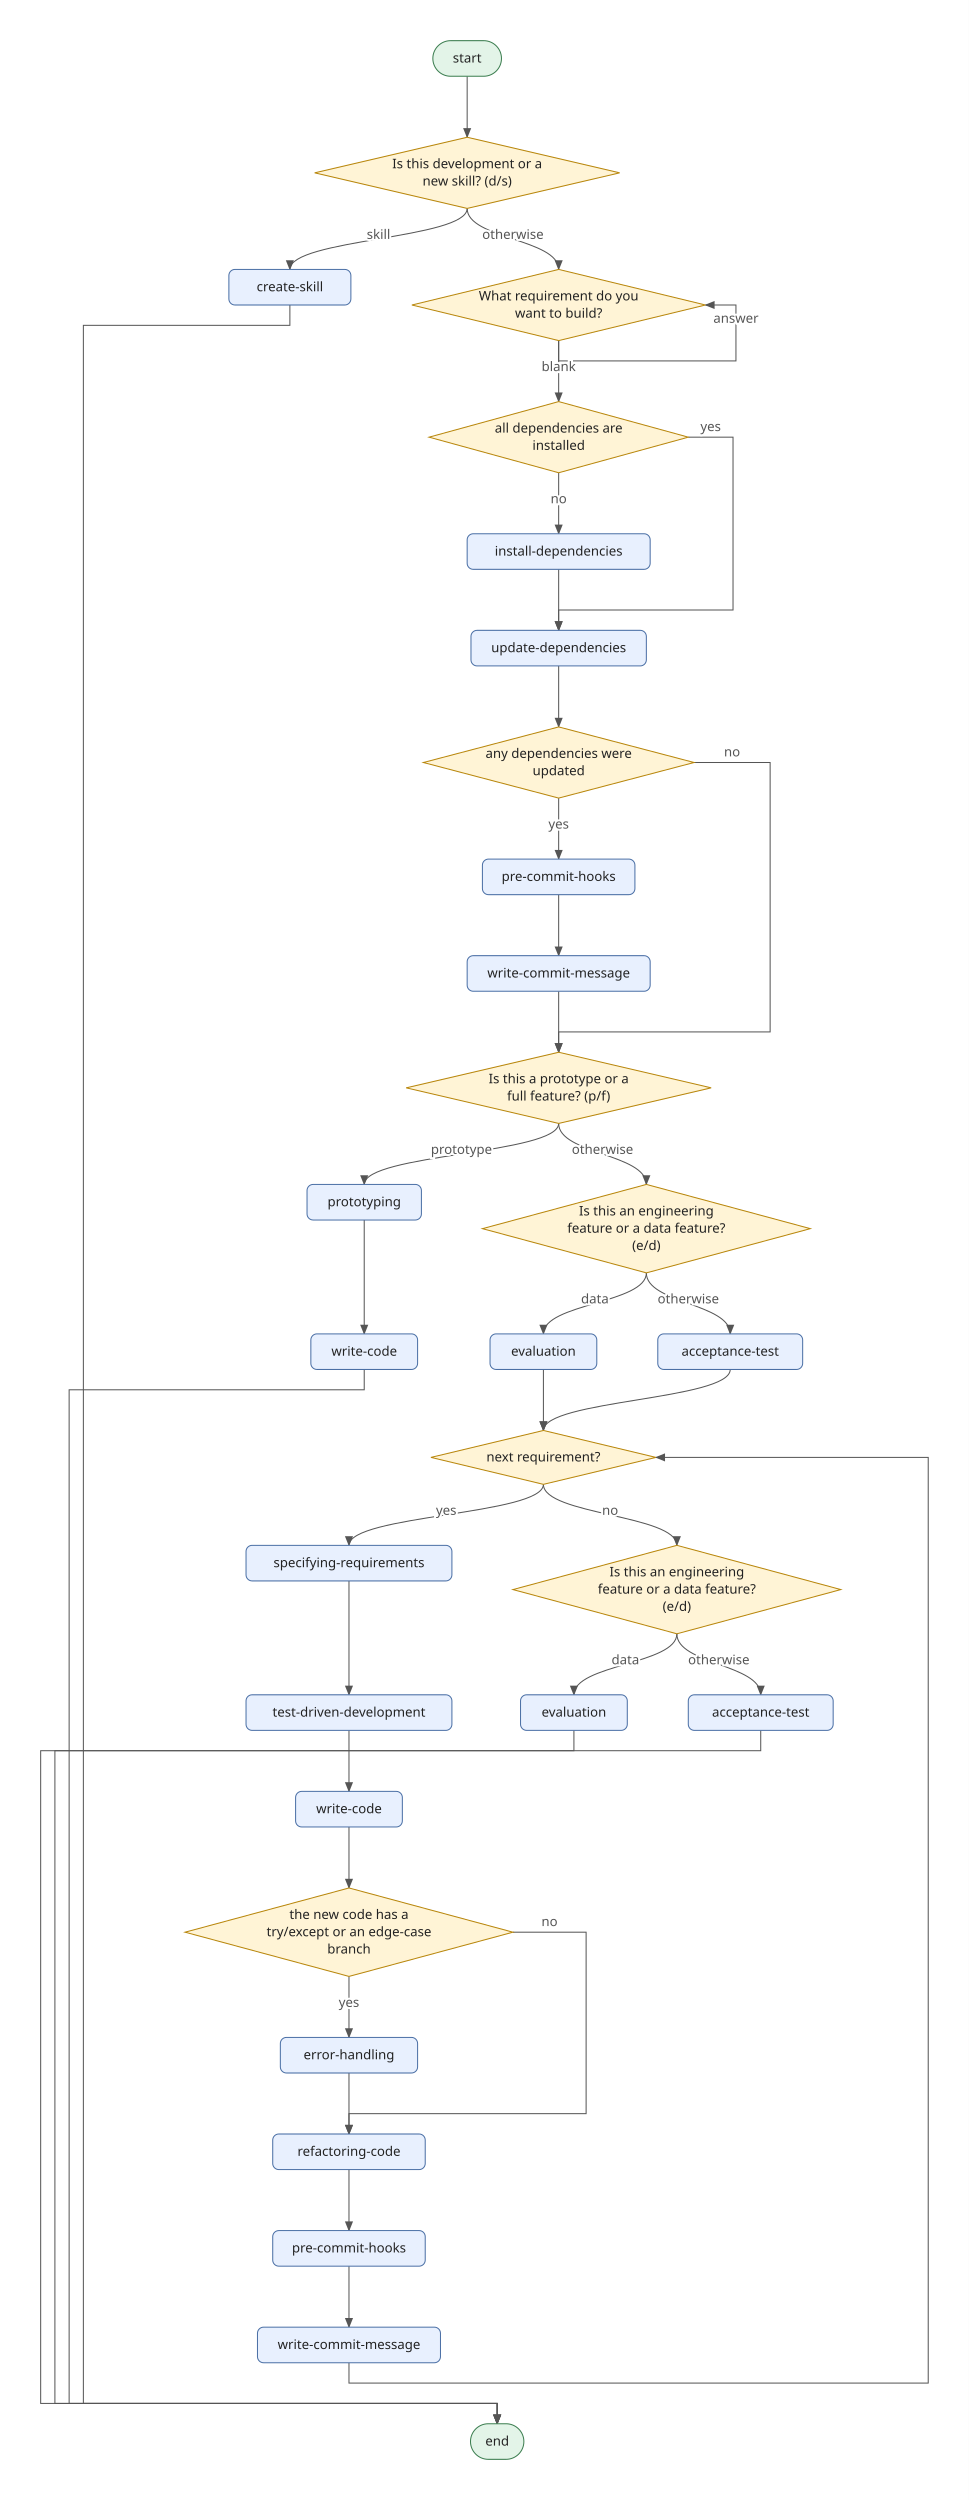
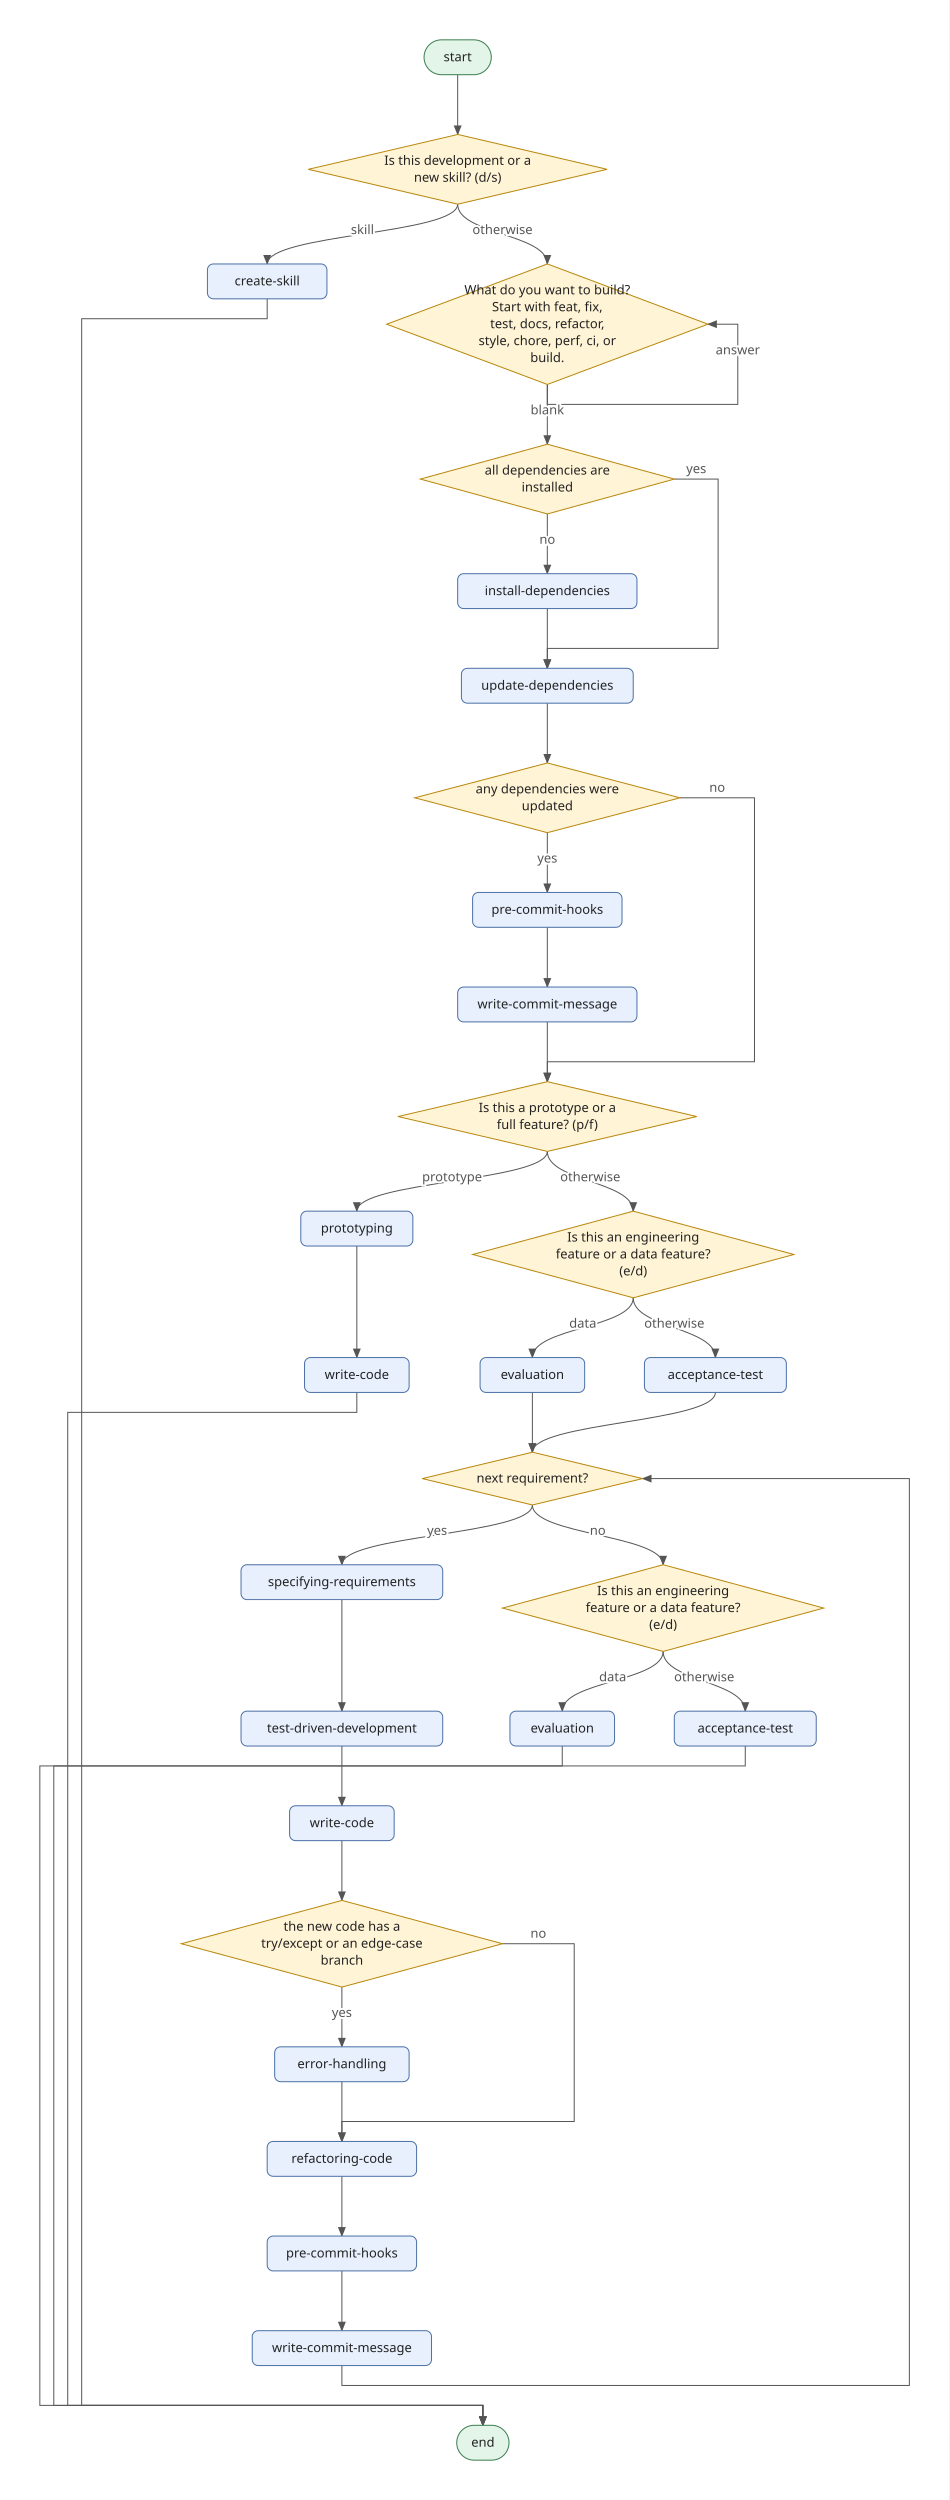
- <svg xmlns="http://www.w3.org/2000/svg" width="953" height="2459" font-family="sans-serif" font-size="13">
+ <svg xmlns="http://www.w3.org/2000/svg" width="953" height="2510" font-family="sans-serif" font-size="13">
  <defs>
    <marker id="arrow" markerWidth="10" markerHeight="8" refX="9" refY="4" orient="auto">
      <path d="M0,0 L10,4 L0,8 z" fill="#555" />
    </marker>
  </defs>
-   <rect width="953" height="2459" fill="white" />
+   <rect width="953" height="2510" fill="white" />
  <path d="M459.5,75 C459.5,105.0 459.5,105.0 459.5,135" fill="none" stroke="#555" marker-end="url(#arrow)" />
-   <path d="M459.5,205 C459.5,235.0 285.125,235.0 285.125,265" fill="none" stroke="#555" marker-end="url(#arrow)" />
-   <text x="372.312" y="235.0" text-anchor="middle" fill="#555" stroke="white" stroke-width="4" paint-order="stroke">skill</text>
+   <path d="M459.5,205 C459.5,235.0 268.25,235.0 268.25,265" fill="none" stroke="#555" marker-end="url(#arrow)" />
+   <text x="363.875" y="235.0" text-anchor="middle" fill="#555" stroke="white" stroke-width="4" paint-order="stroke">skill</text>
  <path d="M459.5,205 C459.5,235.0 549.5,235.0 549.5,265" fill="none" stroke="#555" marker-end="url(#arrow)" />
  <text x="504.5" y="235.0" text-anchor="middle" fill="#555" stroke="white" stroke-width="4" paint-order="stroke">otherwise</text>
-   <path d="M549.5,335 L549.5,355 L723.875,355 L723.875,300.0 L693.875,300.0" fill="none" stroke="#555" marker-end="url(#arrow)" />
-   <text x="723.875" y="317.5" text-anchor="middle" fill="#555" stroke="white" stroke-width="4" paint-order="stroke">answer</text>
-   <path d="M549.5,335 C549.5,365.0 549.5,365.0 549.5,395" fill="none" stroke="#555" marker-end="url(#arrow)" />
-   <text x="549.5" y="365.0" text-anchor="middle" fill="#555" stroke="white" stroke-width="4" paint-order="stroke">blank</text>
-   <path d="M549.5,465 C549.5,495.0 549.5,495.0 549.5,525" fill="none" stroke="#555" marker-end="url(#arrow)" />
-   <text x="549.5" y="495.0" text-anchor="middle" fill="#555" stroke="white" stroke-width="4" paint-order="stroke">no</text>
-   <path d="M549.5,560 C549.5,590.0 549.5,590.0 549.5,620" fill="none" stroke="#555" marker-end="url(#arrow)" />
-   <path d="M677.0,430.0 L721.0,430.0 L721.0,600 L549.5,600 L549.5,620" fill="none" stroke="#555" marker-end="url(#arrow)" />
-   <text x="699.0" y="424.0" text-anchor="middle" fill="#555" stroke="white" stroke-width="4" paint-order="stroke">yes</text>
-   <path d="M549.5,655 C549.5,685.0 549.5,685.0 549.5,715" fill="none" stroke="#555" marker-end="url(#arrow)" />
-   <path d="M549.5,785 C549.5,815.0 549.5,815.0 549.5,845" fill="none" stroke="#555" marker-end="url(#arrow)" />
-   <text x="549.5" y="815.0" text-anchor="middle" fill="#555" stroke="white" stroke-width="4" paint-order="stroke">yes</text>
-   <path d="M549.5,880 C549.5,910.0 549.5,910.0 549.5,940" fill="none" stroke="#555" marker-end="url(#arrow)" />
-   <path d="M549.5,975 C549.5,1005.0 549.5,1005.0 549.5,1035" fill="none" stroke="#555" marker-end="url(#arrow)" />
-   <path d="M682.625,750.0 L757.5,750.0 L757.5,1015 L549.5,1015 L549.5,1035" fill="none" stroke="#555" marker-end="url(#arrow)" />
-   <text x="720.062" y="744.0" text-anchor="middle" fill="#555" stroke="white" stroke-width="4" paint-order="stroke">no</text>
-   <path d="M549.5,1105 C549.5,1135.0 358.25,1135.0 358.25,1165" fill="none" stroke="#555" marker-end="url(#arrow)" />
-   <text x="453.875" y="1135.0" text-anchor="middle" fill="#555" stroke="white" stroke-width="4" paint-order="stroke">prototype</text>
-   <path d="M358.25,1200 C358.25,1256.0 358.25,1256.0 358.25,1312" fill="none" stroke="#555" marker-end="url(#arrow)" />
-   <path d="M549.5,1105 C549.5,1135.0 635.75,1135.0 635.75,1165" fill="none" stroke="#555" marker-end="url(#arrow)" />
-   <text x="592.625" y="1135.0" text-anchor="middle" fill="#555" stroke="white" stroke-width="4" paint-order="stroke">otherwise</text>
-   <path d="M635.75,1252 C635.75,1282.0 534.5,1282.0 534.5,1312" fill="none" stroke="#555" marker-end="url(#arrow)" />
-   <text x="585.125" y="1282.0" text-anchor="middle" fill="#555" stroke="white" stroke-width="4" paint-order="stroke">data</text>
-   <path d="M635.75,1252 C635.75,1282.0 718.25,1282.0 718.25,1312" fill="none" stroke="#555" marker-end="url(#arrow)" />
-   <text x="677.0" y="1282.0" text-anchor="middle" fill="#555" stroke="white" stroke-width="4" paint-order="stroke">otherwise</text>
-   <path d="M534.5,1347 C534.5,1377.0 534.5,1377.0 534.5,1407" fill="none" stroke="#555" marker-end="url(#arrow)" />
-   <path d="M718.25,1347 C718.25,1377.0 534.5,1377.0 534.5,1407" fill="none" stroke="#555" marker-end="url(#arrow)" />
-   <path d="M534.5,1460 C534.5,1490.0 343.25,1490.0 343.25,1520" fill="none" stroke="#555" marker-end="url(#arrow)" />
-   <text x="438.875" y="1490.0" text-anchor="middle" fill="#555" stroke="white" stroke-width="4" paint-order="stroke">yes</text>
-   <path d="M343.25,1555 C343.25,1611.0 343.25,1611.0 343.25,1667" fill="none" stroke="#555" marker-end="url(#arrow)" />
-   <path d="M343.25,1702 C343.25,1732.0 343.25,1732.0 343.25,1762" fill="none" stroke="#555" marker-end="url(#arrow)" />
-   <path d="M343.25,1797 C343.25,1827.0 343.25,1827.0 343.25,1857" fill="none" stroke="#555" marker-end="url(#arrow)" />
-   <path d="M343.25,1944 C343.25,1974.0 343.25,1974.0 343.25,2004" fill="none" stroke="#555" marker-end="url(#arrow)" />
-   <text x="343.25" y="1974.0" text-anchor="middle" fill="#555" stroke="white" stroke-width="4" paint-order="stroke">yes</text>
-   <path d="M343.25,2039 C343.25,2069.0 343.25,2069.0 343.25,2099" fill="none" stroke="#555" marker-end="url(#arrow)" />
-   <path d="M504.5,1900.5 L576.5,1900.5 L576.5,2079 L343.25,2079 L343.25,2099" fill="none" stroke="#555" marker-end="url(#arrow)" />
-   <text x="540.5" y="1894.5" text-anchor="middle" fill="#555" stroke="white" stroke-width="4" paint-order="stroke">no</text>
-   <path d="M343.25,2134 C343.25,2164.0 343.25,2164.0 343.25,2194" fill="none" stroke="#555" marker-end="url(#arrow)" />
-   <path d="M343.25,2229 C343.25,2259.0 343.25,2259.0 343.25,2289" fill="none" stroke="#555" marker-end="url(#arrow)" />
-   <path d="M343.25,2324 L343.25,2344 L913.0,2344 L913.0,1433.5 L645.125,1433.5" fill="none" stroke="#555" marker-end="url(#arrow)" />
-   <path d="M534.5,1460 C534.5,1490.0 665.75,1490.0 665.75,1520" fill="none" stroke="#555" marker-end="url(#arrow)" />
-   <text x="600.125" y="1490.0" text-anchor="middle" fill="#555" stroke="white" stroke-width="4" paint-order="stroke">no</text>
-   <path d="M665.75,1607 C665.75,1637.0 564.5,1637.0 564.5,1667" fill="none" stroke="#555" marker-end="url(#arrow)" />
-   <text x="615.125" y="1637.0" text-anchor="middle" fill="#555" stroke="white" stroke-width="4" paint-order="stroke">data</text>
-   <path d="M665.75,1607 C665.75,1637.0 748.25,1637.0 748.25,1667" fill="none" stroke="#555" marker-end="url(#arrow)" />
-   <text x="707.0" y="1637.0" text-anchor="middle" fill="#555" stroke="white" stroke-width="4" paint-order="stroke">otherwise</text>
-   <path d="M285.125,300 L285.125,320 L82.0,320 L82.0,2364 L489.031,2364 L489.031,2384" fill="none" stroke="#555" marker-end="url(#arrow)" />
-   <path d="M358.25,1347 L358.25,1367 L68.0,1367 L68.0,2364 L489.031,2364 L489.031,2384" fill="none" stroke="#555" marker-end="url(#arrow)" />
-   <path d="M564.5,1702 L564.5,1722 L54.0,1722 L54.0,2364 L489.031,2364 L489.031,2384" fill="none" stroke="#555" marker-end="url(#arrow)" />
-   <path d="M748.25,1702 L748.25,1722 L40.0,1722 L40.0,2364 L489.031,2364 L489.031,2384" fill="none" stroke="#555" marker-end="url(#arrow)" />
+   <path d="M549.5,386 L549.5,406 L740.75,406 L740.75,325.5 L710.75,325.5" fill="none" stroke="#555" marker-end="url(#arrow)" />
+   <text x="740.75" y="355.75" text-anchor="middle" fill="#555" stroke="white" stroke-width="4" paint-order="stroke">answer</text>
+   <path d="M549.5,386 C549.5,416.0 549.5,416.0 549.5,446" fill="none" stroke="#555" marker-end="url(#arrow)" />
+   <text x="549.5" y="416.0" text-anchor="middle" fill="#555" stroke="white" stroke-width="4" paint-order="stroke">blank</text>
+   <path d="M549.5,516 C549.5,546.0 549.5,546.0 549.5,576" fill="none" stroke="#555" marker-end="url(#arrow)" />
+   <text x="549.5" y="546.0" text-anchor="middle" fill="#555" stroke="white" stroke-width="4" paint-order="stroke">no</text>
+   <path d="M549.5,611 C549.5,641.0 549.5,641.0 549.5,671" fill="none" stroke="#555" marker-end="url(#arrow)" />
+   <path d="M677.0,481.0 L721.0,481.0 L721.0,651 L549.5,651 L549.5,671" fill="none" stroke="#555" marker-end="url(#arrow)" />
+   <text x="699.0" y="475.0" text-anchor="middle" fill="#555" stroke="white" stroke-width="4" paint-order="stroke">yes</text>
+   <path d="M549.5,706 C549.5,736.0 549.5,736.0 549.5,766" fill="none" stroke="#555" marker-end="url(#arrow)" />
+   <path d="M549.5,836 C549.5,866.0 549.5,866.0 549.5,896" fill="none" stroke="#555" marker-end="url(#arrow)" />
+   <text x="549.5" y="866.0" text-anchor="middle" fill="#555" stroke="white" stroke-width="4" paint-order="stroke">yes</text>
+   <path d="M549.5,931 C549.5,961.0 549.5,961.0 549.5,991" fill="none" stroke="#555" marker-end="url(#arrow)" />
+   <path d="M549.5,1026 C549.5,1056.0 549.5,1056.0 549.5,1086" fill="none" stroke="#555" marker-end="url(#arrow)" />
+   <path d="M682.625,801.0 L757.5,801.0 L757.5,1066 L549.5,1066 L549.5,1086" fill="none" stroke="#555" marker-end="url(#arrow)" />
+   <text x="720.062" y="795.0" text-anchor="middle" fill="#555" stroke="white" stroke-width="4" paint-order="stroke">no</text>
+   <path d="M549.5,1156 C549.5,1186.0 358.25,1186.0 358.25,1216" fill="none" stroke="#555" marker-end="url(#arrow)" />
+   <text x="453.875" y="1186.0" text-anchor="middle" fill="#555" stroke="white" stroke-width="4" paint-order="stroke">prototype</text>
+   <path d="M358.25,1251 C358.25,1307.0 358.25,1307.0 358.25,1363" fill="none" stroke="#555" marker-end="url(#arrow)" />
+   <path d="M549.5,1156 C549.5,1186.0 635.75,1186.0 635.75,1216" fill="none" stroke="#555" marker-end="url(#arrow)" />
+   <text x="592.625" y="1186.0" text-anchor="middle" fill="#555" stroke="white" stroke-width="4" paint-order="stroke">otherwise</text>
+   <path d="M635.75,1303 C635.75,1333.0 534.5,1333.0 534.5,1363" fill="none" stroke="#555" marker-end="url(#arrow)" />
+   <text x="585.125" y="1333.0" text-anchor="middle" fill="#555" stroke="white" stroke-width="4" paint-order="stroke">data</text>
+   <path d="M635.75,1303 C635.75,1333.0 718.25,1333.0 718.25,1363" fill="none" stroke="#555" marker-end="url(#arrow)" />
+   <text x="677.0" y="1333.0" text-anchor="middle" fill="#555" stroke="white" stroke-width="4" paint-order="stroke">otherwise</text>
+   <path d="M534.5,1398 C534.5,1428.0 534.5,1428.0 534.5,1458" fill="none" stroke="#555" marker-end="url(#arrow)" />
+   <path d="M718.25,1398 C718.25,1428.0 534.5,1428.0 534.5,1458" fill="none" stroke="#555" marker-end="url(#arrow)" />
+   <path d="M534.5,1511 C534.5,1541.0 343.25,1541.0 343.25,1571" fill="none" stroke="#555" marker-end="url(#arrow)" />
+   <text x="438.875" y="1541.0" text-anchor="middle" fill="#555" stroke="white" stroke-width="4" paint-order="stroke">yes</text>
+   <path d="M343.25,1606 C343.25,1662.0 343.25,1662.0 343.25,1718" fill="none" stroke="#555" marker-end="url(#arrow)" />
+   <path d="M343.25,1753 C343.25,1783.0 343.25,1783.0 343.25,1813" fill="none" stroke="#555" marker-end="url(#arrow)" />
+   <path d="M343.25,1848 C343.25,1878.0 343.25,1878.0 343.25,1908" fill="none" stroke="#555" marker-end="url(#arrow)" />
+   <path d="M343.25,1995 C343.25,2025.0 343.25,2025.0 343.25,2055" fill="none" stroke="#555" marker-end="url(#arrow)" />
+   <text x="343.25" y="2025.0" text-anchor="middle" fill="#555" stroke="white" stroke-width="4" paint-order="stroke">yes</text>
+   <path d="M343.25,2090 C343.25,2120.0 343.25,2120.0 343.25,2150" fill="none" stroke="#555" marker-end="url(#arrow)" />
+   <path d="M504.5,1951.5 L576.5,1951.5 L576.5,2130 L343.25,2130 L343.25,2150" fill="none" stroke="#555" marker-end="url(#arrow)" />
+   <text x="540.5" y="1945.5" text-anchor="middle" fill="#555" stroke="white" stroke-width="4" paint-order="stroke">no</text>
+   <path d="M343.25,2185 C343.25,2215.0 343.25,2215.0 343.25,2245" fill="none" stroke="#555" marker-end="url(#arrow)" />
+   <path d="M343.25,2280 C343.25,2310.0 343.25,2310.0 343.25,2340" fill="none" stroke="#555" marker-end="url(#arrow)" />
+   <path d="M343.25,2375 L343.25,2395 L913.0,2395 L913.0,1484.5 L645.125,1484.5" fill="none" stroke="#555" marker-end="url(#arrow)" />
+   <path d="M534.5,1511 C534.5,1541.0 665.75,1541.0 665.75,1571" fill="none" stroke="#555" marker-end="url(#arrow)" />
+   <text x="600.125" y="1541.0" text-anchor="middle" fill="#555" stroke="white" stroke-width="4" paint-order="stroke">no</text>
+   <path d="M665.75,1658 C665.75,1688.0 564.5,1688.0 564.5,1718" fill="none" stroke="#555" marker-end="url(#arrow)" />
+   <text x="615.125" y="1688.0" text-anchor="middle" fill="#555" stroke="white" stroke-width="4" paint-order="stroke">data</text>
+   <path d="M665.75,1658 C665.75,1688.0 748.25,1688.0 748.25,1718" fill="none" stroke="#555" marker-end="url(#arrow)" />
+   <text x="707.0" y="1688.0" text-anchor="middle" fill="#555" stroke="white" stroke-width="4" paint-order="stroke">otherwise</text>
+   <path d="M268.25,300 L268.25,320 L82.0,320 L82.0,2415 L484.812,2415 L484.812,2435" fill="none" stroke="#555" marker-end="url(#arrow)" />
+   <path d="M358.25,1398 L358.25,1418 L68.0,1418 L68.0,2415 L484.812,2415 L484.812,2435" fill="none" stroke="#555" marker-end="url(#arrow)" />
+   <path d="M564.5,1753 L564.5,1773 L54.0,1773 L54.0,2415 L484.812,2415 L484.812,2435" fill="none" stroke="#555" marker-end="url(#arrow)" />
+   <path d="M748.25,1753 L748.25,1773 L40.0,1773 L40.0,2415 L484.812,2415 L484.812,2435" fill="none" stroke="#555" marker-end="url(#arrow)" />
  <rect x="425.75" y="40.0" width="67.5" height="35" rx="17.5" fill="#e3f4e8" stroke="#3b7d4f" />
  <text x="459.5" y="61.5" text-anchor="middle" fill="#222">start</text>
  <polygon points="459.5,135.0 609.5,170.0 459.5,205.0 309.5,170.0" fill="#fff4d6" stroke="#b8860b" />
  <text x="459.5" y="165.5" text-anchor="middle" fill="#222">Is this development or a</text>
  <text x="459.5" y="182.5" text-anchor="middle" fill="#222">new skill? (d/s)</text>
-   <rect x="225.125" y="265.0" width="120.0" height="35" rx="6" fill="#e8f0fe" stroke="#4a6fa5" />
-   <text x="285.125" y="286.5" text-anchor="middle" fill="#222">create-skill</text>
-   <polygon points="549.5,265.0 693.875,300.0 549.5,335.0 405.125,300.0" fill="#fff4d6" stroke="#b8860b" />
-   <text x="549.5" y="295.5" text-anchor="middle" fill="#222">What requirement do you</text>
-   <text x="549.5" y="312.5" text-anchor="middle" fill="#222">want to build?</text>
-   <polygon points="549.5,395.0 677.0,430.0 549.5,465.0 422.0,430.0" fill="#fff4d6" stroke="#b8860b" />
-   <text x="549.5" y="425.5" text-anchor="middle" fill="#222">all dependencies are</text>
-   <text x="549.5" y="442.5" text-anchor="middle" fill="#222">installed</text>
-   <rect x="459.5" y="525.0" width="180.0" height="35" rx="6" fill="#e8f0fe" stroke="#4a6fa5" />
-   <text x="549.5" y="546.5" text-anchor="middle" fill="#222">install-dependencies</text>
-   <rect x="463.25" y="620.0" width="172.5" height="35" rx="6" fill="#e8f0fe" stroke="#4a6fa5" />
-   <text x="549.5" y="641.5" text-anchor="middle" fill="#222">update-dependencies</text>
-   <polygon points="549.5,715.0 682.625,750.0 549.5,785.0 416.375,750.0" fill="#fff4d6" stroke="#b8860b" />
-   <text x="549.5" y="745.5" text-anchor="middle" fill="#222">any dependencies were</text>
-   <text x="549.5" y="762.5" text-anchor="middle" fill="#222">updated</text>
-   <rect x="474.5" y="845.0" width="150.0" height="35" rx="6" fill="#e8f0fe" stroke="#4a6fa5" />
-   <text x="549.5" y="866.5" text-anchor="middle" fill="#222">pre-commit-hooks</text>
-   <rect x="459.5" y="940.0" width="180.0" height="35" rx="6" fill="#e8f0fe" stroke="#4a6fa5" />
-   <text x="549.5" y="961.5" text-anchor="middle" fill="#222">write-commit-message</text>
-   <polygon points="549.5,1035.0 699.5,1070.0 549.5,1105.0 399.5,1070.0" fill="#fff4d6" stroke="#b8860b" />
-   <text x="549.5" y="1065.5" text-anchor="middle" fill="#222">Is this a prototype or a</text>
-   <text x="549.5" y="1082.5" text-anchor="middle" fill="#222">full feature? (p/f)</text>
-   <rect x="302.0" y="1165.0" width="112.5" height="35" rx="6" fill="#e8f0fe" stroke="#4a6fa5" />
-   <text x="358.25" y="1186.5" text-anchor="middle" fill="#222">prototyping</text>
-   <rect x="305.75" y="1312.0" width="105.0" height="35" rx="6" fill="#e8f0fe" stroke="#4a6fa5" />
-   <text x="358.25" y="1333.5" text-anchor="middle" fill="#222">write-code</text>
-   <polygon points="635.75,1165.0 797.0,1208.5 635.75,1252.0 474.5,1208.5" fill="#fff4d6" stroke="#b8860b" />
-   <text x="635.75" y="1195.5" text-anchor="middle" fill="#222">Is this an engineering</text>
-   <text x="635.75" y="1212.5" text-anchor="middle" fill="#222">feature or a data feature?</text>
-   <text x="635.75" y="1229.5" text-anchor="middle" fill="#222">(e/d)</text>
-   <rect x="482.0" y="1312.0" width="105.0" height="35" rx="6" fill="#e8f0fe" stroke="#4a6fa5" />
-   <text x="534.5" y="1333.5" text-anchor="middle" fill="#222">evaluation</text>
-   <rect x="647.0" y="1312.0" width="142.5" height="35" rx="6" fill="#e8f0fe" stroke="#4a6fa5" />
-   <text x="718.25" y="1333.5" text-anchor="middle" fill="#222">acceptance-test</text>
-   <polygon points="534.5,1407.0 645.125,1433.5 534.5,1460.0 423.875,1433.5" fill="#fff4d6" stroke="#b8860b" />
-   <text x="534.5" y="1437.5" text-anchor="middle" fill="#222">next requirement?</text>
-   <rect x="242.0" y="1520.0" width="202.5" height="35" rx="6" fill="#e8f0fe" stroke="#4a6fa5" />
-   <text x="343.25" y="1541.5" text-anchor="middle" fill="#222">specifying-requirements</text>
-   <rect x="242.0" y="1667.0" width="202.5" height="35" rx="6" fill="#e8f0fe" stroke="#4a6fa5" />
-   <text x="343.25" y="1688.5" text-anchor="middle" fill="#222">test-driven-development</text>
-   <rect x="290.75" y="1762.0" width="105.0" height="35" rx="6" fill="#e8f0fe" stroke="#4a6fa5" />
-   <text x="343.25" y="1783.5" text-anchor="middle" fill="#222">write-code</text>
-   <polygon points="343.25,1857.0 504.5,1900.5 343.25,1944.0 182.0,1900.5" fill="#fff4d6" stroke="#b8860b" />
-   <text x="343.25" y="1887.5" text-anchor="middle" fill="#222">the new code has a</text>
-   <text x="343.25" y="1904.5" text-anchor="middle" fill="#222">try/except or an edge-case</text>
-   <text x="343.25" y="1921.5" text-anchor="middle" fill="#222">branch</text>
-   <rect x="275.75" y="2004.0" width="135.0" height="35" rx="6" fill="#e8f0fe" stroke="#4a6fa5" />
-   <text x="343.25" y="2025.5" text-anchor="middle" fill="#222">error-handling</text>
-   <rect x="268.25" y="2099.0" width="150.0" height="35" rx="6" fill="#e8f0fe" stroke="#4a6fa5" />
-   <text x="343.25" y="2120.5" text-anchor="middle" fill="#222">refactoring-code</text>
-   <rect x="268.25" y="2194.0" width="150.0" height="35" rx="6" fill="#e8f0fe" stroke="#4a6fa5" />
-   <text x="343.25" y="2215.5" text-anchor="middle" fill="#222">pre-commit-hooks</text>
-   <rect x="253.25" y="2289.0" width="180.0" height="35" rx="6" fill="#e8f0fe" stroke="#4a6fa5" />
-   <text x="343.25" y="2310.5" text-anchor="middle" fill="#222">write-commit-message</text>
-   <polygon points="665.75,1520.0 827.0,1563.5 665.75,1607.0 504.5,1563.5" fill="#fff4d6" stroke="#b8860b" />
-   <text x="665.75" y="1550.5" text-anchor="middle" fill="#222">Is this an engineering</text>
-   <text x="665.75" y="1567.5" text-anchor="middle" fill="#222">feature or a data feature?</text>
-   <text x="665.75" y="1584.5" text-anchor="middle" fill="#222">(e/d)</text>
-   <rect x="512.0" y="1667.0" width="105.0" height="35" rx="6" fill="#e8f0fe" stroke="#4a6fa5" />
-   <text x="564.5" y="1688.5" text-anchor="middle" fill="#222">evaluation</text>
-   <rect x="677.0" y="1667.0" width="142.5" height="35" rx="6" fill="#e8f0fe" stroke="#4a6fa5" />
-   <text x="748.25" y="1688.5" text-anchor="middle" fill="#222">acceptance-test</text>
-   <rect x="462.781" y="2384.0" width="52.5" height="35" rx="17.5" fill="#e3f4e8" stroke="#3b7d4f" />
-   <text x="489.031" y="2405.5" text-anchor="middle" fill="#222">end</text>
+   <rect x="208.25" y="265.0" width="120.0" height="35" rx="6" fill="#e8f0fe" stroke="#4a6fa5" />
+   <text x="268.25" y="286.5" text-anchor="middle" fill="#222">create-skill</text>
+   <polygon points="549.5,265.0 710.75,325.5 549.5,386.0 388.25,325.5" fill="#fff4d6" stroke="#b8860b" />
+   <text x="549.5" y="295.5" text-anchor="middle" fill="#222">What do you want to build?</text>
+   <text x="549.5" y="312.5" text-anchor="middle" fill="#222">Start with feat, fix,</text>
+   <text x="549.5" y="329.5" text-anchor="middle" fill="#222">test, docs, refactor,</text>
+   <text x="549.5" y="346.5" text-anchor="middle" fill="#222">style, chore, perf, ci, or</text>
+   <text x="549.5" y="363.5" text-anchor="middle" fill="#222">build.</text>
+   <polygon points="549.5,446.0 677.0,481.0 549.5,516.0 422.0,481.0" fill="#fff4d6" stroke="#b8860b" />
+   <text x="549.5" y="476.5" text-anchor="middle" fill="#222">all dependencies are</text>
+   <text x="549.5" y="493.5" text-anchor="middle" fill="#222">installed</text>
+   <rect x="459.5" y="576.0" width="180.0" height="35" rx="6" fill="#e8f0fe" stroke="#4a6fa5" />
+   <text x="549.5" y="597.5" text-anchor="middle" fill="#222">install-dependencies</text>
+   <rect x="463.25" y="671.0" width="172.5" height="35" rx="6" fill="#e8f0fe" stroke="#4a6fa5" />
+   <text x="549.5" y="692.5" text-anchor="middle" fill="#222">update-dependencies</text>
+   <polygon points="549.5,766.0 682.625,801.0 549.5,836.0 416.375,801.0" fill="#fff4d6" stroke="#b8860b" />
+   <text x="549.5" y="796.5" text-anchor="middle" fill="#222">any dependencies were</text>
+   <text x="549.5" y="813.5" text-anchor="middle" fill="#222">updated</text>
+   <rect x="474.5" y="896.0" width="150.0" height="35" rx="6" fill="#e8f0fe" stroke="#4a6fa5" />
+   <text x="549.5" y="917.5" text-anchor="middle" fill="#222">pre-commit-hooks</text>
+   <rect x="459.5" y="991.0" width="180.0" height="35" rx="6" fill="#e8f0fe" stroke="#4a6fa5" />
+   <text x="549.5" y="1012.5" text-anchor="middle" fill="#222">write-commit-message</text>
+   <polygon points="549.5,1086.0 699.5,1121.0 549.5,1156.0 399.5,1121.0" fill="#fff4d6" stroke="#b8860b" />
+   <text x="549.5" y="1116.5" text-anchor="middle" fill="#222">Is this a prototype or a</text>
+   <text x="549.5" y="1133.5" text-anchor="middle" fill="#222">full feature? (p/f)</text>
+   <rect x="302.0" y="1216.0" width="112.5" height="35" rx="6" fill="#e8f0fe" stroke="#4a6fa5" />
+   <text x="358.25" y="1237.5" text-anchor="middle" fill="#222">prototyping</text>
+   <rect x="305.75" y="1363.0" width="105.0" height="35" rx="6" fill="#e8f0fe" stroke="#4a6fa5" />
+   <text x="358.25" y="1384.5" text-anchor="middle" fill="#222">write-code</text>
+   <polygon points="635.75,1216.0 797.0,1259.5 635.75,1303.0 474.5,1259.5" fill="#fff4d6" stroke="#b8860b" />
+   <text x="635.75" y="1246.5" text-anchor="middle" fill="#222">Is this an engineering</text>
+   <text x="635.75" y="1263.5" text-anchor="middle" fill="#222">feature or a data feature?</text>
+   <text x="635.75" y="1280.5" text-anchor="middle" fill="#222">(e/d)</text>
+   <rect x="482.0" y="1363.0" width="105.0" height="35" rx="6" fill="#e8f0fe" stroke="#4a6fa5" />
+   <text x="534.5" y="1384.5" text-anchor="middle" fill="#222">evaluation</text>
+   <rect x="647.0" y="1363.0" width="142.5" height="35" rx="6" fill="#e8f0fe" stroke="#4a6fa5" />
+   <text x="718.25" y="1384.5" text-anchor="middle" fill="#222">acceptance-test</text>
+   <polygon points="534.5,1458.0 645.125,1484.5 534.5,1511.0 423.875,1484.5" fill="#fff4d6" stroke="#b8860b" />
+   <text x="534.5" y="1488.5" text-anchor="middle" fill="#222">next requirement?</text>
+   <rect x="242.0" y="1571.0" width="202.5" height="35" rx="6" fill="#e8f0fe" stroke="#4a6fa5" />
+   <text x="343.25" y="1592.5" text-anchor="middle" fill="#222">specifying-requirements</text>
+   <rect x="242.0" y="1718.0" width="202.5" height="35" rx="6" fill="#e8f0fe" stroke="#4a6fa5" />
+   <text x="343.25" y="1739.5" text-anchor="middle" fill="#222">test-driven-development</text>
+   <rect x="290.75" y="1813.0" width="105.0" height="35" rx="6" fill="#e8f0fe" stroke="#4a6fa5" />
+   <text x="343.25" y="1834.5" text-anchor="middle" fill="#222">write-code</text>
+   <polygon points="343.25,1908.0 504.5,1951.5 343.25,1995.0 182.0,1951.5" fill="#fff4d6" stroke="#b8860b" />
+   <text x="343.25" y="1938.5" text-anchor="middle" fill="#222">the new code has a</text>
+   <text x="343.25" y="1955.5" text-anchor="middle" fill="#222">try/except or an edge-case</text>
+   <text x="343.25" y="1972.5" text-anchor="middle" fill="#222">branch</text>
+   <rect x="275.75" y="2055.0" width="135.0" height="35" rx="6" fill="#e8f0fe" stroke="#4a6fa5" />
+   <text x="343.25" y="2076.5" text-anchor="middle" fill="#222">error-handling</text>
+   <rect x="268.25" y="2150.0" width="150.0" height="35" rx="6" fill="#e8f0fe" stroke="#4a6fa5" />
+   <text x="343.25" y="2171.5" text-anchor="middle" fill="#222">refactoring-code</text>
+   <rect x="268.25" y="2245.0" width="150.0" height="35" rx="6" fill="#e8f0fe" stroke="#4a6fa5" />
+   <text x="343.25" y="2266.5" text-anchor="middle" fill="#222">pre-commit-hooks</text>
+   <rect x="253.25" y="2340.0" width="180.0" height="35" rx="6" fill="#e8f0fe" stroke="#4a6fa5" />
+   <text x="343.25" y="2361.5" text-anchor="middle" fill="#222">write-commit-message</text>
+   <polygon points="665.75,1571.0 827.0,1614.5 665.75,1658.0 504.5,1614.5" fill="#fff4d6" stroke="#b8860b" />
+   <text x="665.75" y="1601.5" text-anchor="middle" fill="#222">Is this an engineering</text>
+   <text x="665.75" y="1618.5" text-anchor="middle" fill="#222">feature or a data feature?</text>
+   <text x="665.75" y="1635.5" text-anchor="middle" fill="#222">(e/d)</text>
+   <rect x="512.0" y="1718.0" width="105.0" height="35" rx="6" fill="#e8f0fe" stroke="#4a6fa5" />
+   <text x="564.5" y="1739.5" text-anchor="middle" fill="#222">evaluation</text>
+   <rect x="677.0" y="1718.0" width="142.5" height="35" rx="6" fill="#e8f0fe" stroke="#4a6fa5" />
+   <text x="748.25" y="1739.5" text-anchor="middle" fill="#222">acceptance-test</text>
+   <rect x="458.562" y="2435.0" width="52.5" height="35" rx="17.5" fill="#e3f4e8" stroke="#3b7d4f" />
+   <text x="484.812" y="2456.5" text-anchor="middle" fill="#222">end</text>
</svg>
